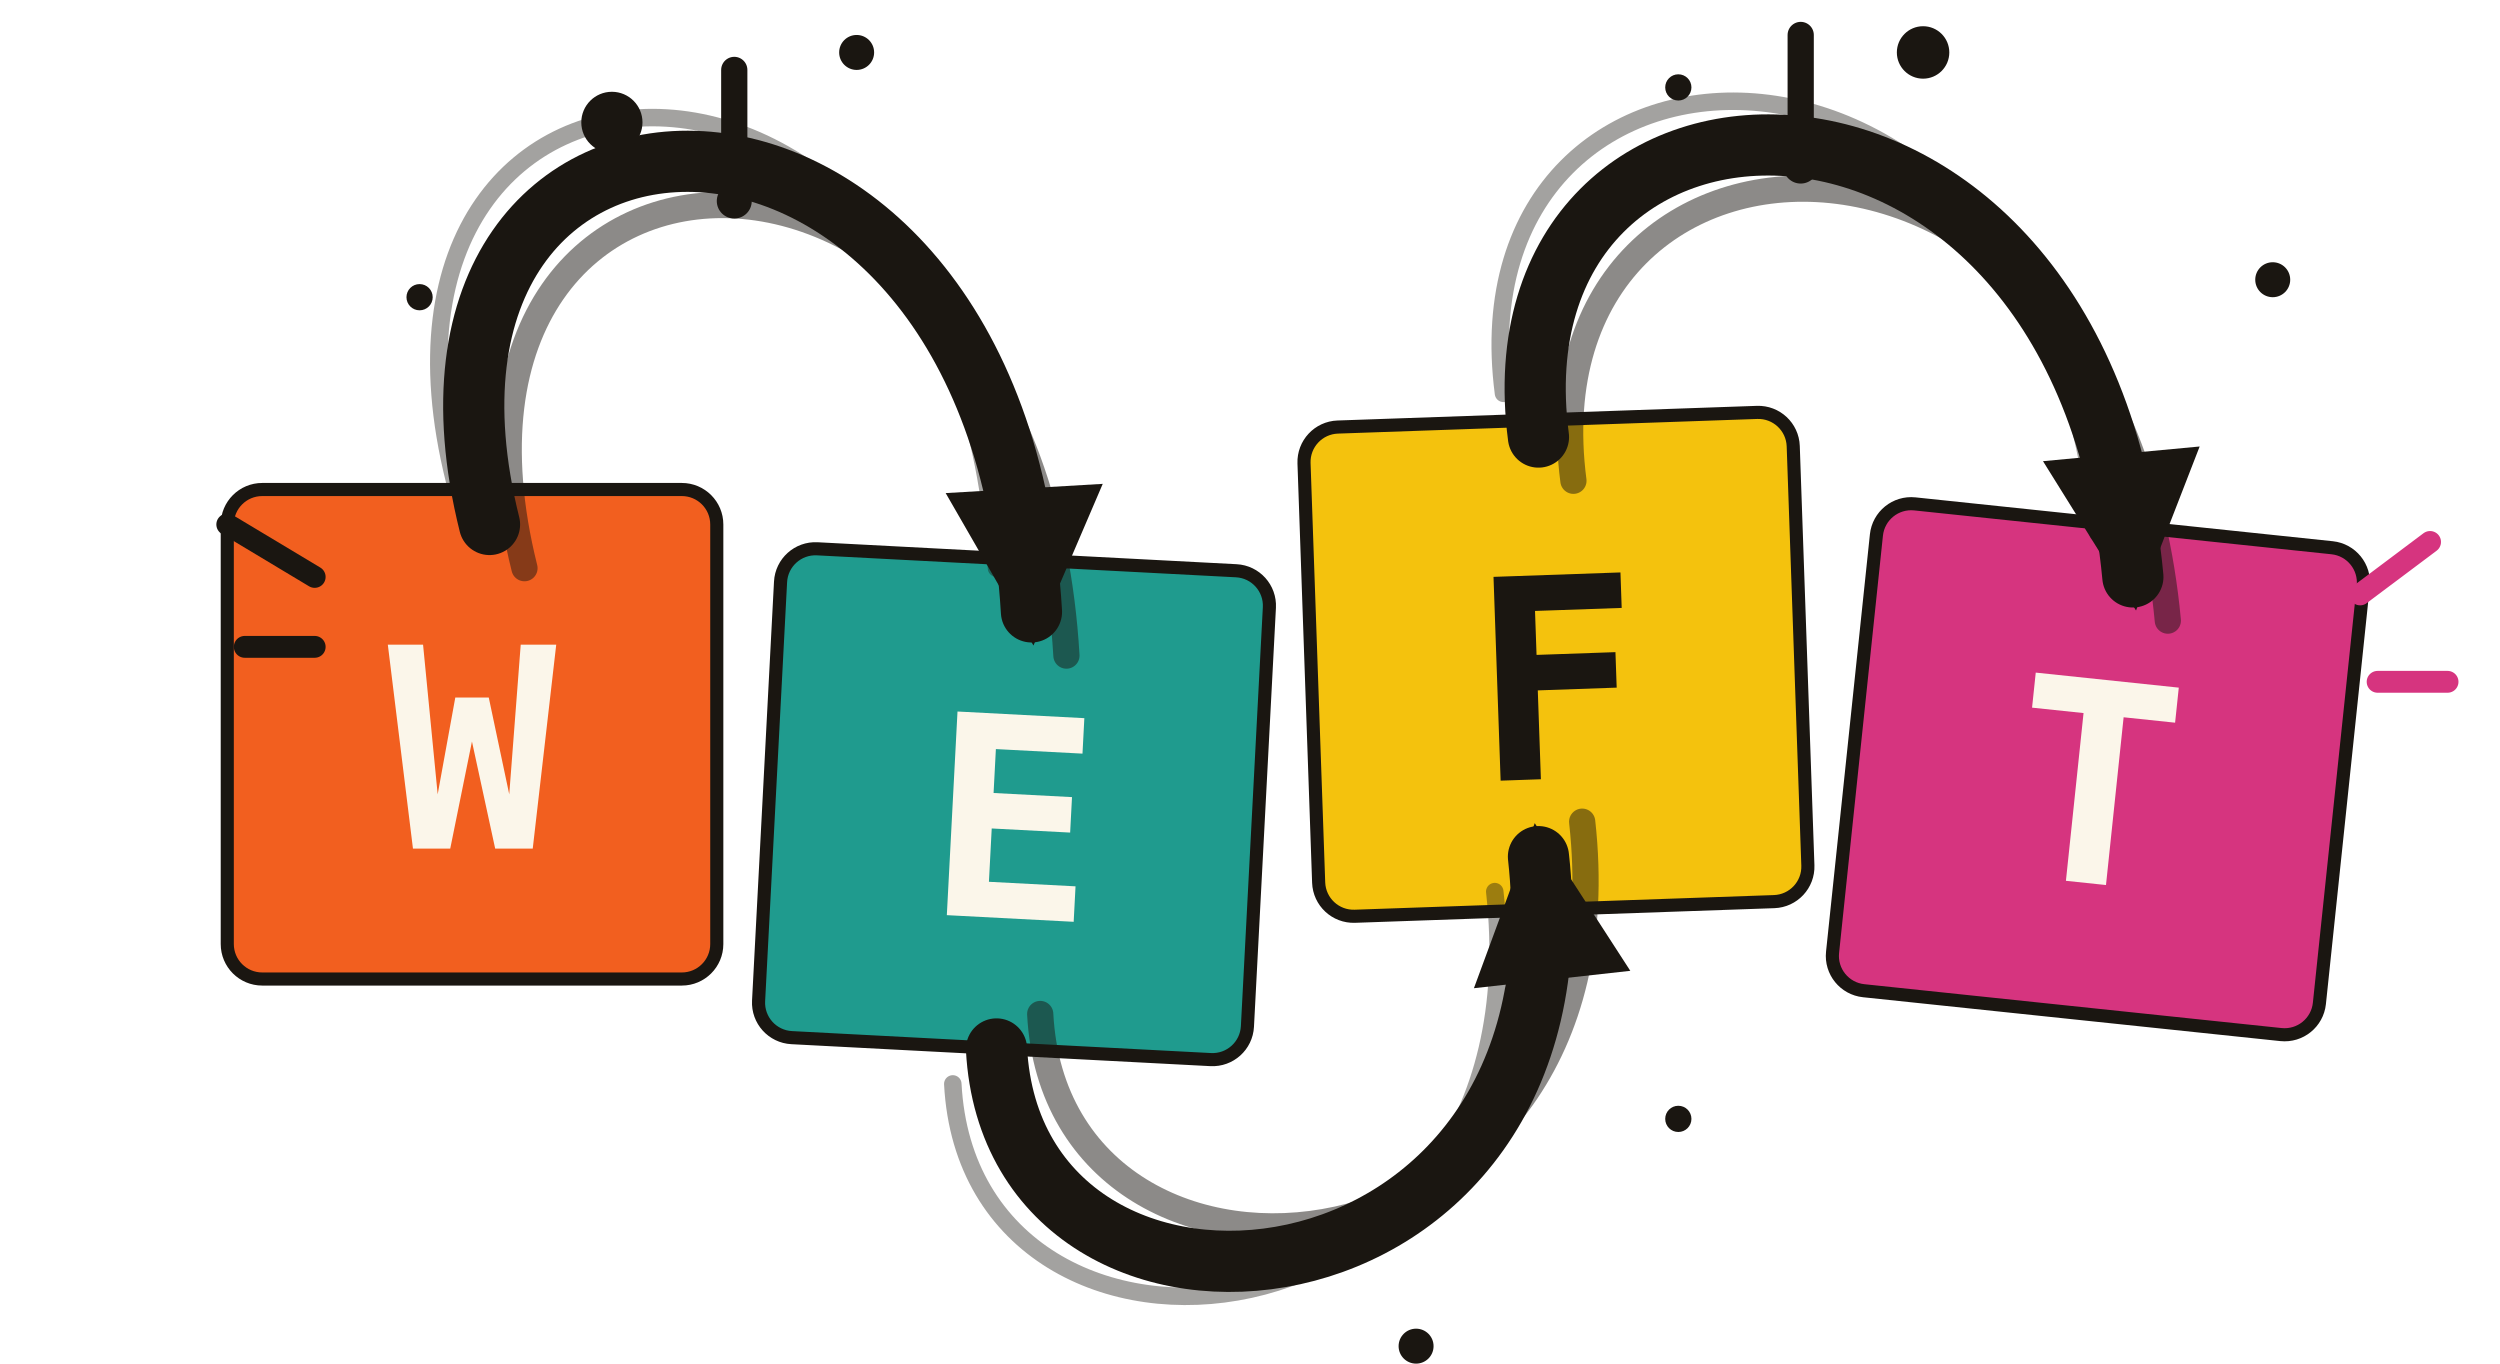
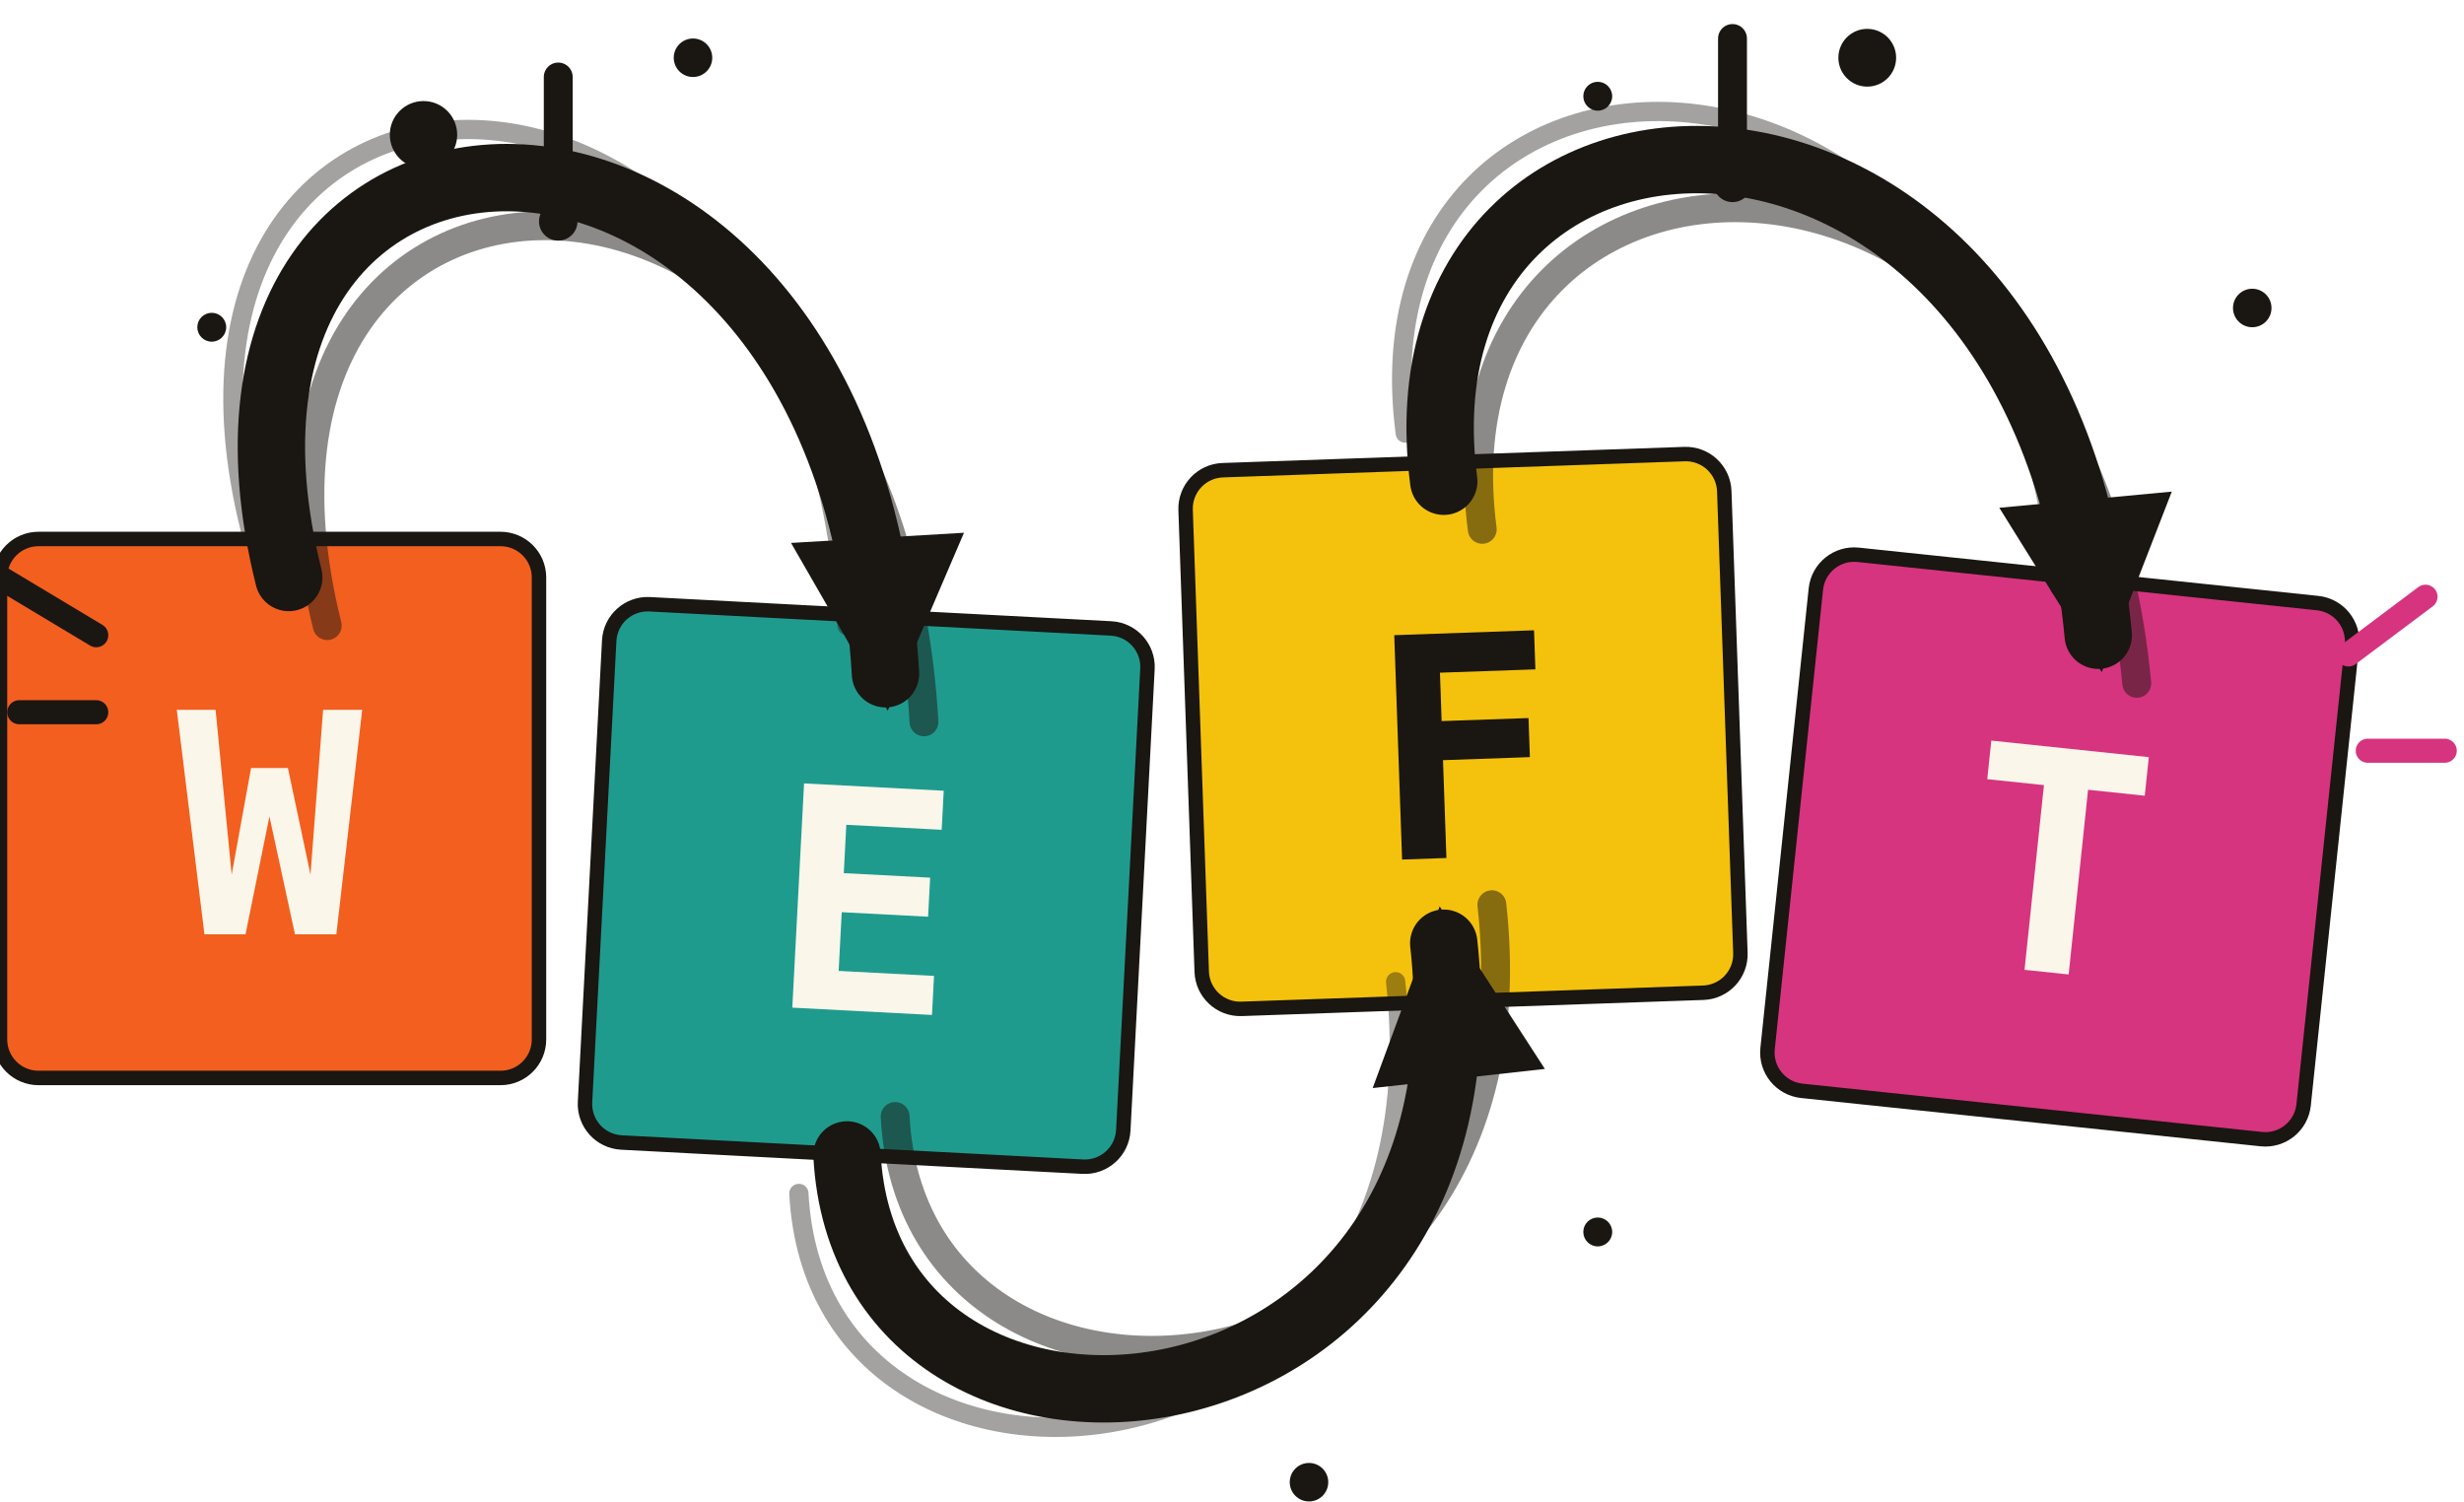
- <svg xmlns="http://www.w3.org/2000/svg" viewBox="-14 -36 286 156" width="286" height="156" role="img" aria-label="weft wordmark with paint-stroke flowchart connectors">
+ <svg xmlns="http://www.w3.org/2000/svg" viewBox="12 -36 256 156" width="256" height="156" role="img" aria-label="weft wordmark with paint-stroke flowchart connectors">
  <defs>
    <marker id="arrow_ink" viewBox="0 0 14 14" refX="11" refY="7" markerWidth="18" markerHeight="18" orient="auto" markerUnits="userSpaceOnUse">
      <path d="M 0 0 L 14 7 L 0 14 z" fill="#1a1611" />
    </marker>
  </defs>
  <g transform="translate(40 48)">
    <rect x="-28" y="-28" width="56" height="56" rx="4" fill="#f25f1f" stroke="#1a1611" stroke-width="1.5" />
    <text x="0" y="2" text-anchor="middle" dominant-baseline="central" font-family="ui-monospace, SFMono-Regular, Menlo, Consolas, monospace" font-weight="700" font-size="32" letter-spacing="0.02em" fill="#fbf6ea">W</text>
  </g>
  <g transform="translate(102 56) rotate(3)">
    <rect x="-28" y="-28" width="56" height="56" rx="4" fill="#1f9b8e" stroke="#1a1611" stroke-width="1.5" />
    <text x="0" y="2" text-anchor="middle" dominant-baseline="central" font-family="ui-monospace, SFMono-Regular, Menlo, Consolas, monospace" font-weight="700" font-size="32" letter-spacing="0.02em" fill="#fbf6ea">E</text>
  </g>
  <g transform="translate(164 40) rotate(-2)">
    <rect x="-28" y="-28" width="56" height="56" rx="4" fill="#f4c20d" stroke="#1a1611" stroke-width="1.5" />
    <text x="0" y="2" text-anchor="middle" dominant-baseline="central" font-family="ui-monospace, SFMono-Regular, Menlo, Consolas, monospace" font-weight="700" font-size="32" letter-spacing="0.02em" fill="#1a1611">F</text>
  </g>
  <g transform="translate(226 52) rotate(6)">
    <rect x="-28" y="-28" width="56" height="56" rx="4" fill="#d6347f" stroke="#1a1611" stroke-width="1.5" />
    <text x="0" y="2" text-anchor="middle" dominant-baseline="central" font-family="ui-monospace, SFMono-Regular, Menlo, Consolas, monospace" font-weight="700" font-size="32" letter-spacing="0.02em" fill="#fbf6ea">T</text>
  </g>
  <g transform="translate(-4 -5)" opacity="0.4">
    <path d="M 42 24 C 28 -32, 100 -34, 104 34" fill="none" stroke="#1a1611" stroke-width="2" stroke-linecap="round" />
  </g>
  <g transform="translate(4 5)" opacity="0.5">
    <path d="M 42 24 C 28 -32, 100 -34, 104 34" fill="none" stroke="#1a1611" stroke-width="3" stroke-linecap="round" />
  </g>
  <path d="M 42 24 C 28 -32, 100 -34, 104 34" fill="none" stroke="#1a1611" stroke-width="7" stroke-linecap="round" marker-end="url(#arrow_ink)" />
  <path d="M 70 -28 L 70 -16" fill="none" stroke="#1a1611" stroke-width="3" stroke-linecap="round" />
  <circle cx="70" cy="-13" r="2" fill="#1a1611" />
  <g transform="translate(-5 4)" opacity="0.4">
    <path d="M 100 84 C 102 122, 168 116, 162 62" fill="none" stroke="#1a1611" stroke-width="2" stroke-linecap="round" />
  </g>
  <g transform="translate(5 -4)" opacity="0.5">
    <path d="M 100 84 C 102 122, 168 116, 162 62" fill="none" stroke="#1a1611" stroke-width="3" stroke-linecap="round" />
  </g>
  <path d="M 100 84 C 102 122, 168 116, 162 62" fill="none" stroke="#1a1611" stroke-width="7" stroke-linecap="round" marker-end="url(#arrow_ink)" />
  <g transform="translate(-4 -5)" opacity="0.4">
    <path d="M 162 14 C 156 -32, 224 -34, 230 30" fill="none" stroke="#1a1611" stroke-width="2" stroke-linecap="round" />
  </g>
  <g transform="translate(4 5)" opacity="0.5">
    <path d="M 162 14 C 156 -32, 224 -34, 230 30" fill="none" stroke="#1a1611" stroke-width="3" stroke-linecap="round" />
  </g>
  <path d="M 162 14 C 156 -32, 224 -34, 230 30" fill="none" stroke="#1a1611" stroke-width="7" stroke-linecap="round" marker-end="url(#arrow_ink)" />
  <path d="M 192 -32 L 192 -20" fill="none" stroke="#1a1611" stroke-width="3" stroke-linecap="round" />
  <circle cx="192" cy="-17" r="2" fill="#1a1611" />
  <circle cx="56" cy="-22" r="3.5" fill="#1a1611" />
  <circle cx="84" cy="-30" r="2" fill="#1a1611" />
  <circle cx="34" cy="-2" r="1.5" fill="#1a1611" />
  <circle cx="122" cy="108" r="3" fill="#1a1611" />
  <circle cx="148" cy="118" r="2" fill="#1a1611" />
  <circle cx="178" cy="92" r="1.5" fill="#1a1611" />
  <circle cx="206" cy="-30" r="3" fill="#1a1611" />
  <circle cx="178" cy="-26" r="1.5" fill="#1a1611" />
  <circle cx="246" cy="-4" r="2" fill="#1a1611" />
  <path d="M 22 30 L 12 24" fill="none" stroke="#1a1611" stroke-width="2.5" stroke-linecap="round" />
  <path d="M 22 38 L 14 38" fill="none" stroke="#1a1611" stroke-width="2.5" stroke-linecap="round" />
  <path d="M 256 32 L 264 26" fill="none" stroke="#d6347f" stroke-width="2.5" stroke-linecap="round" />
  <path d="M 258 42 L 266 42" fill="none" stroke="#d6347f" stroke-width="2.5" stroke-linecap="round" />
</svg>
